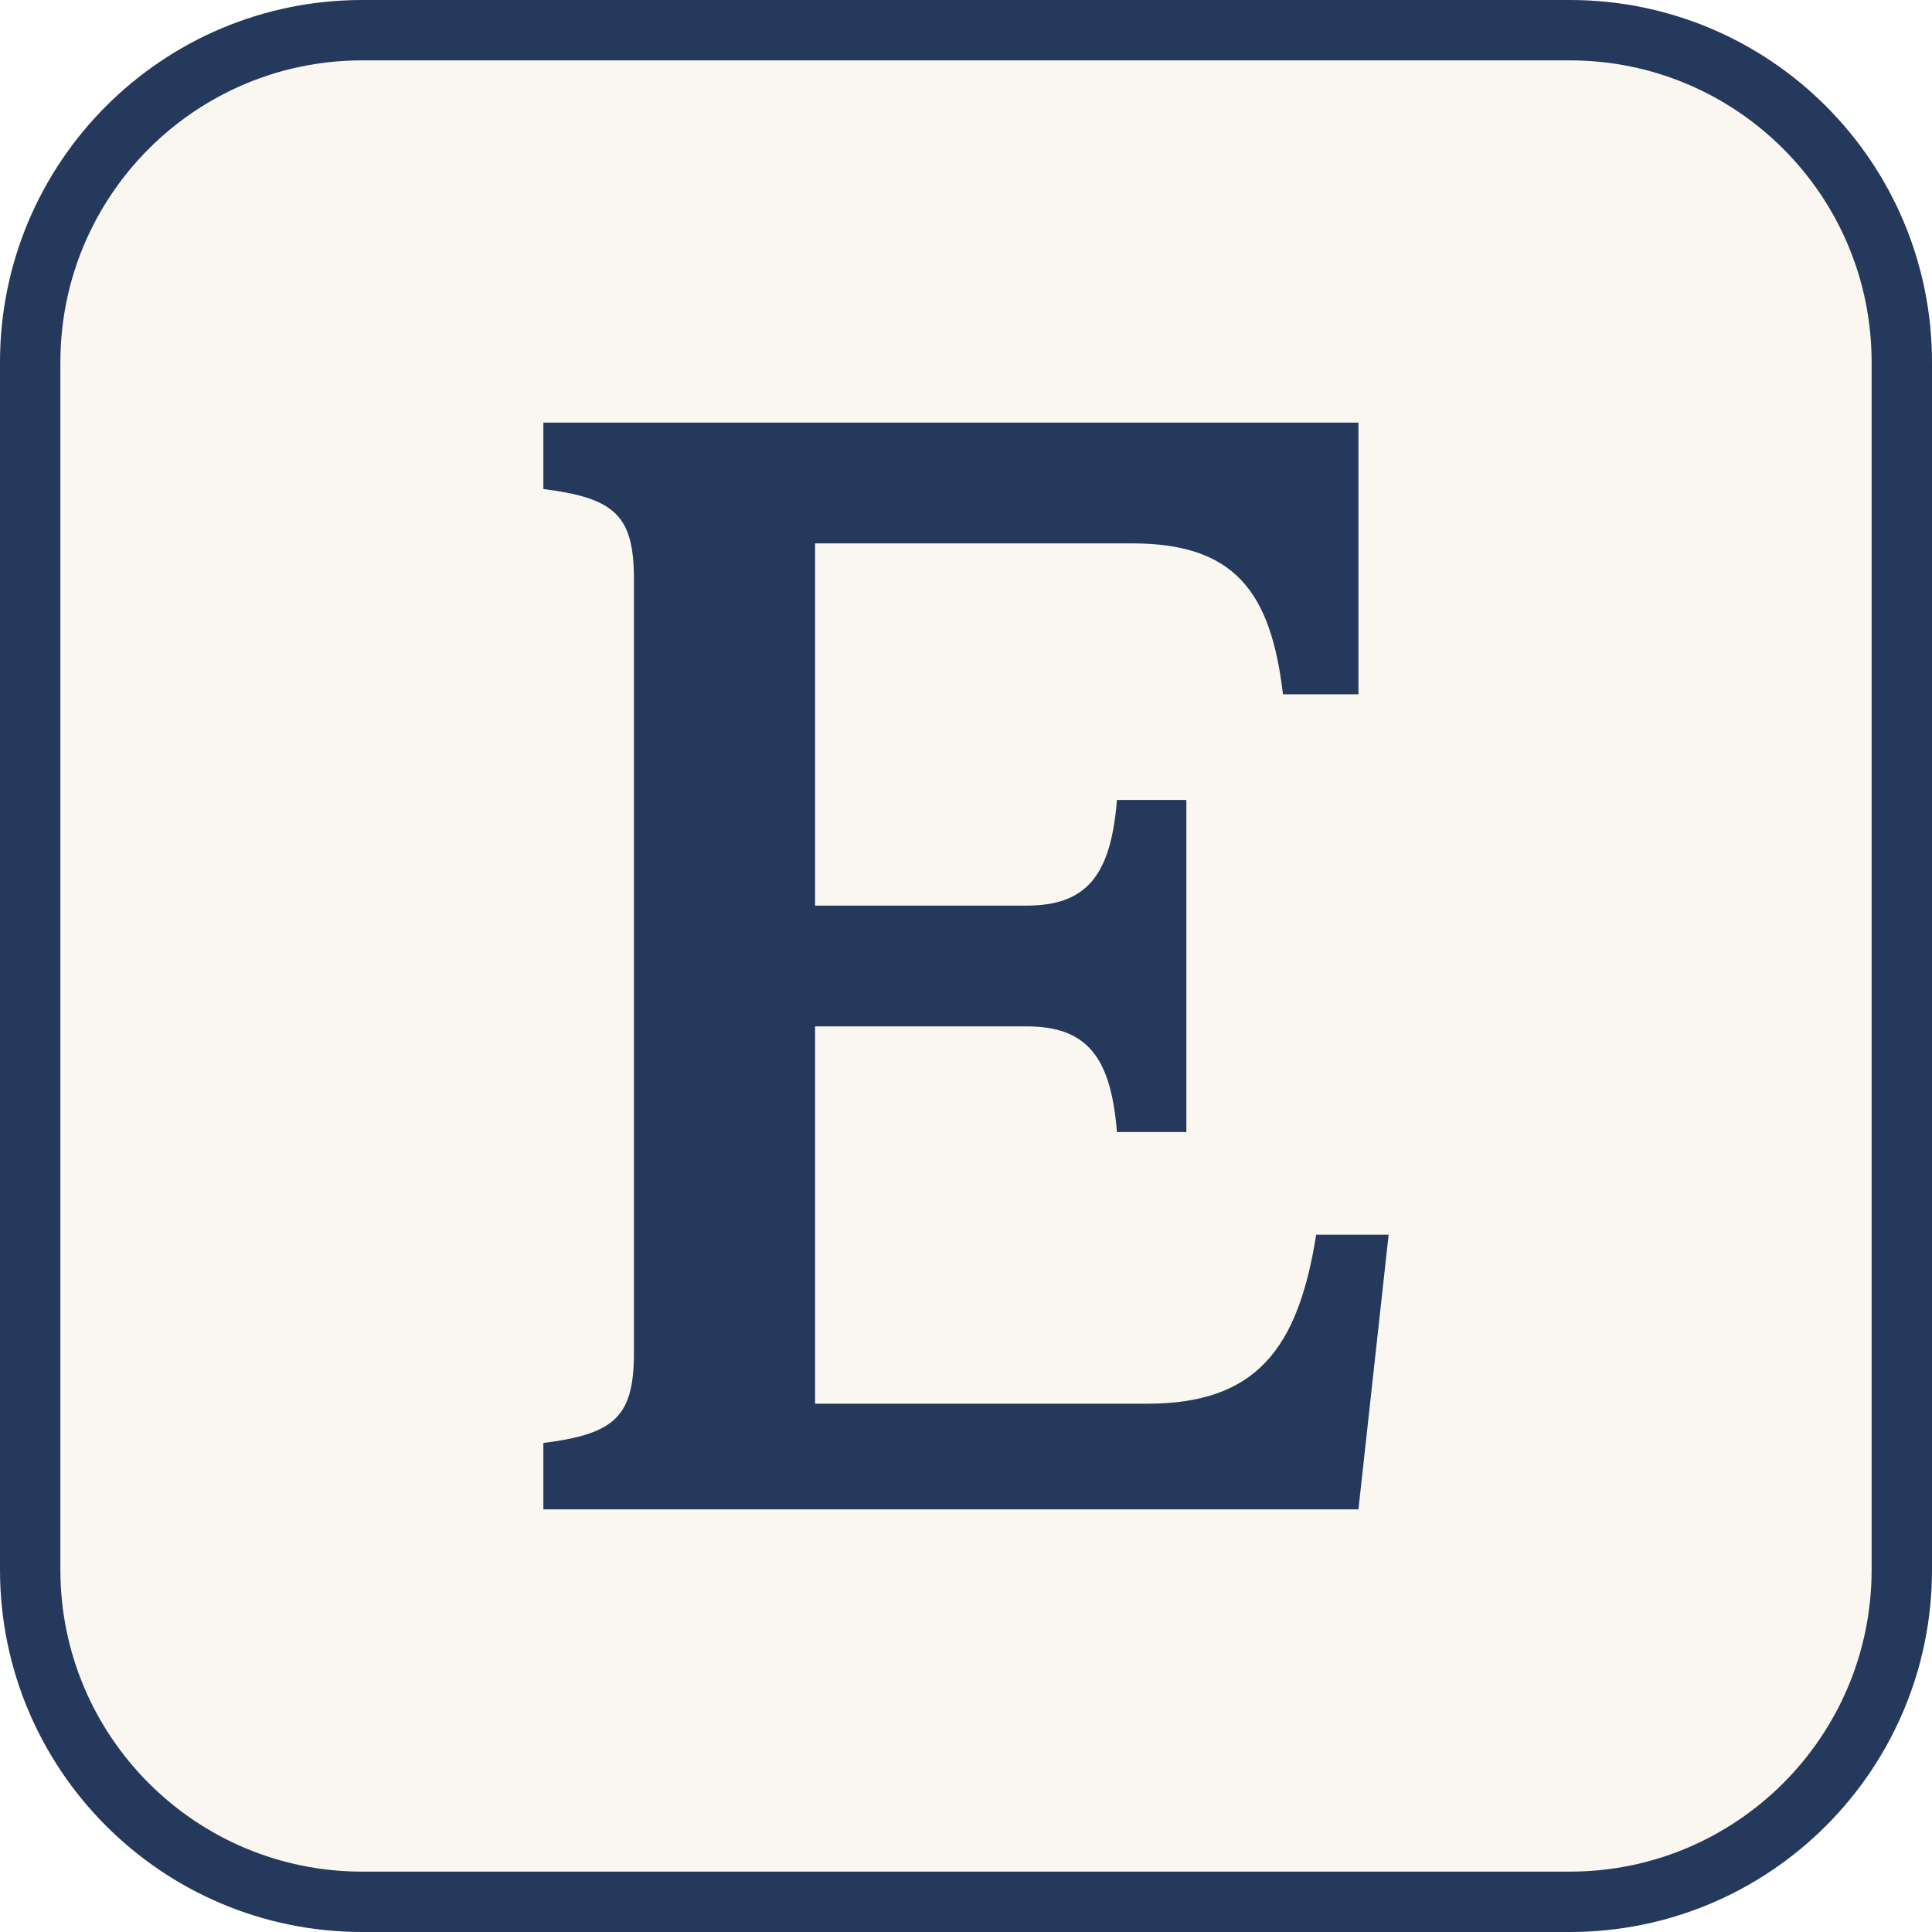
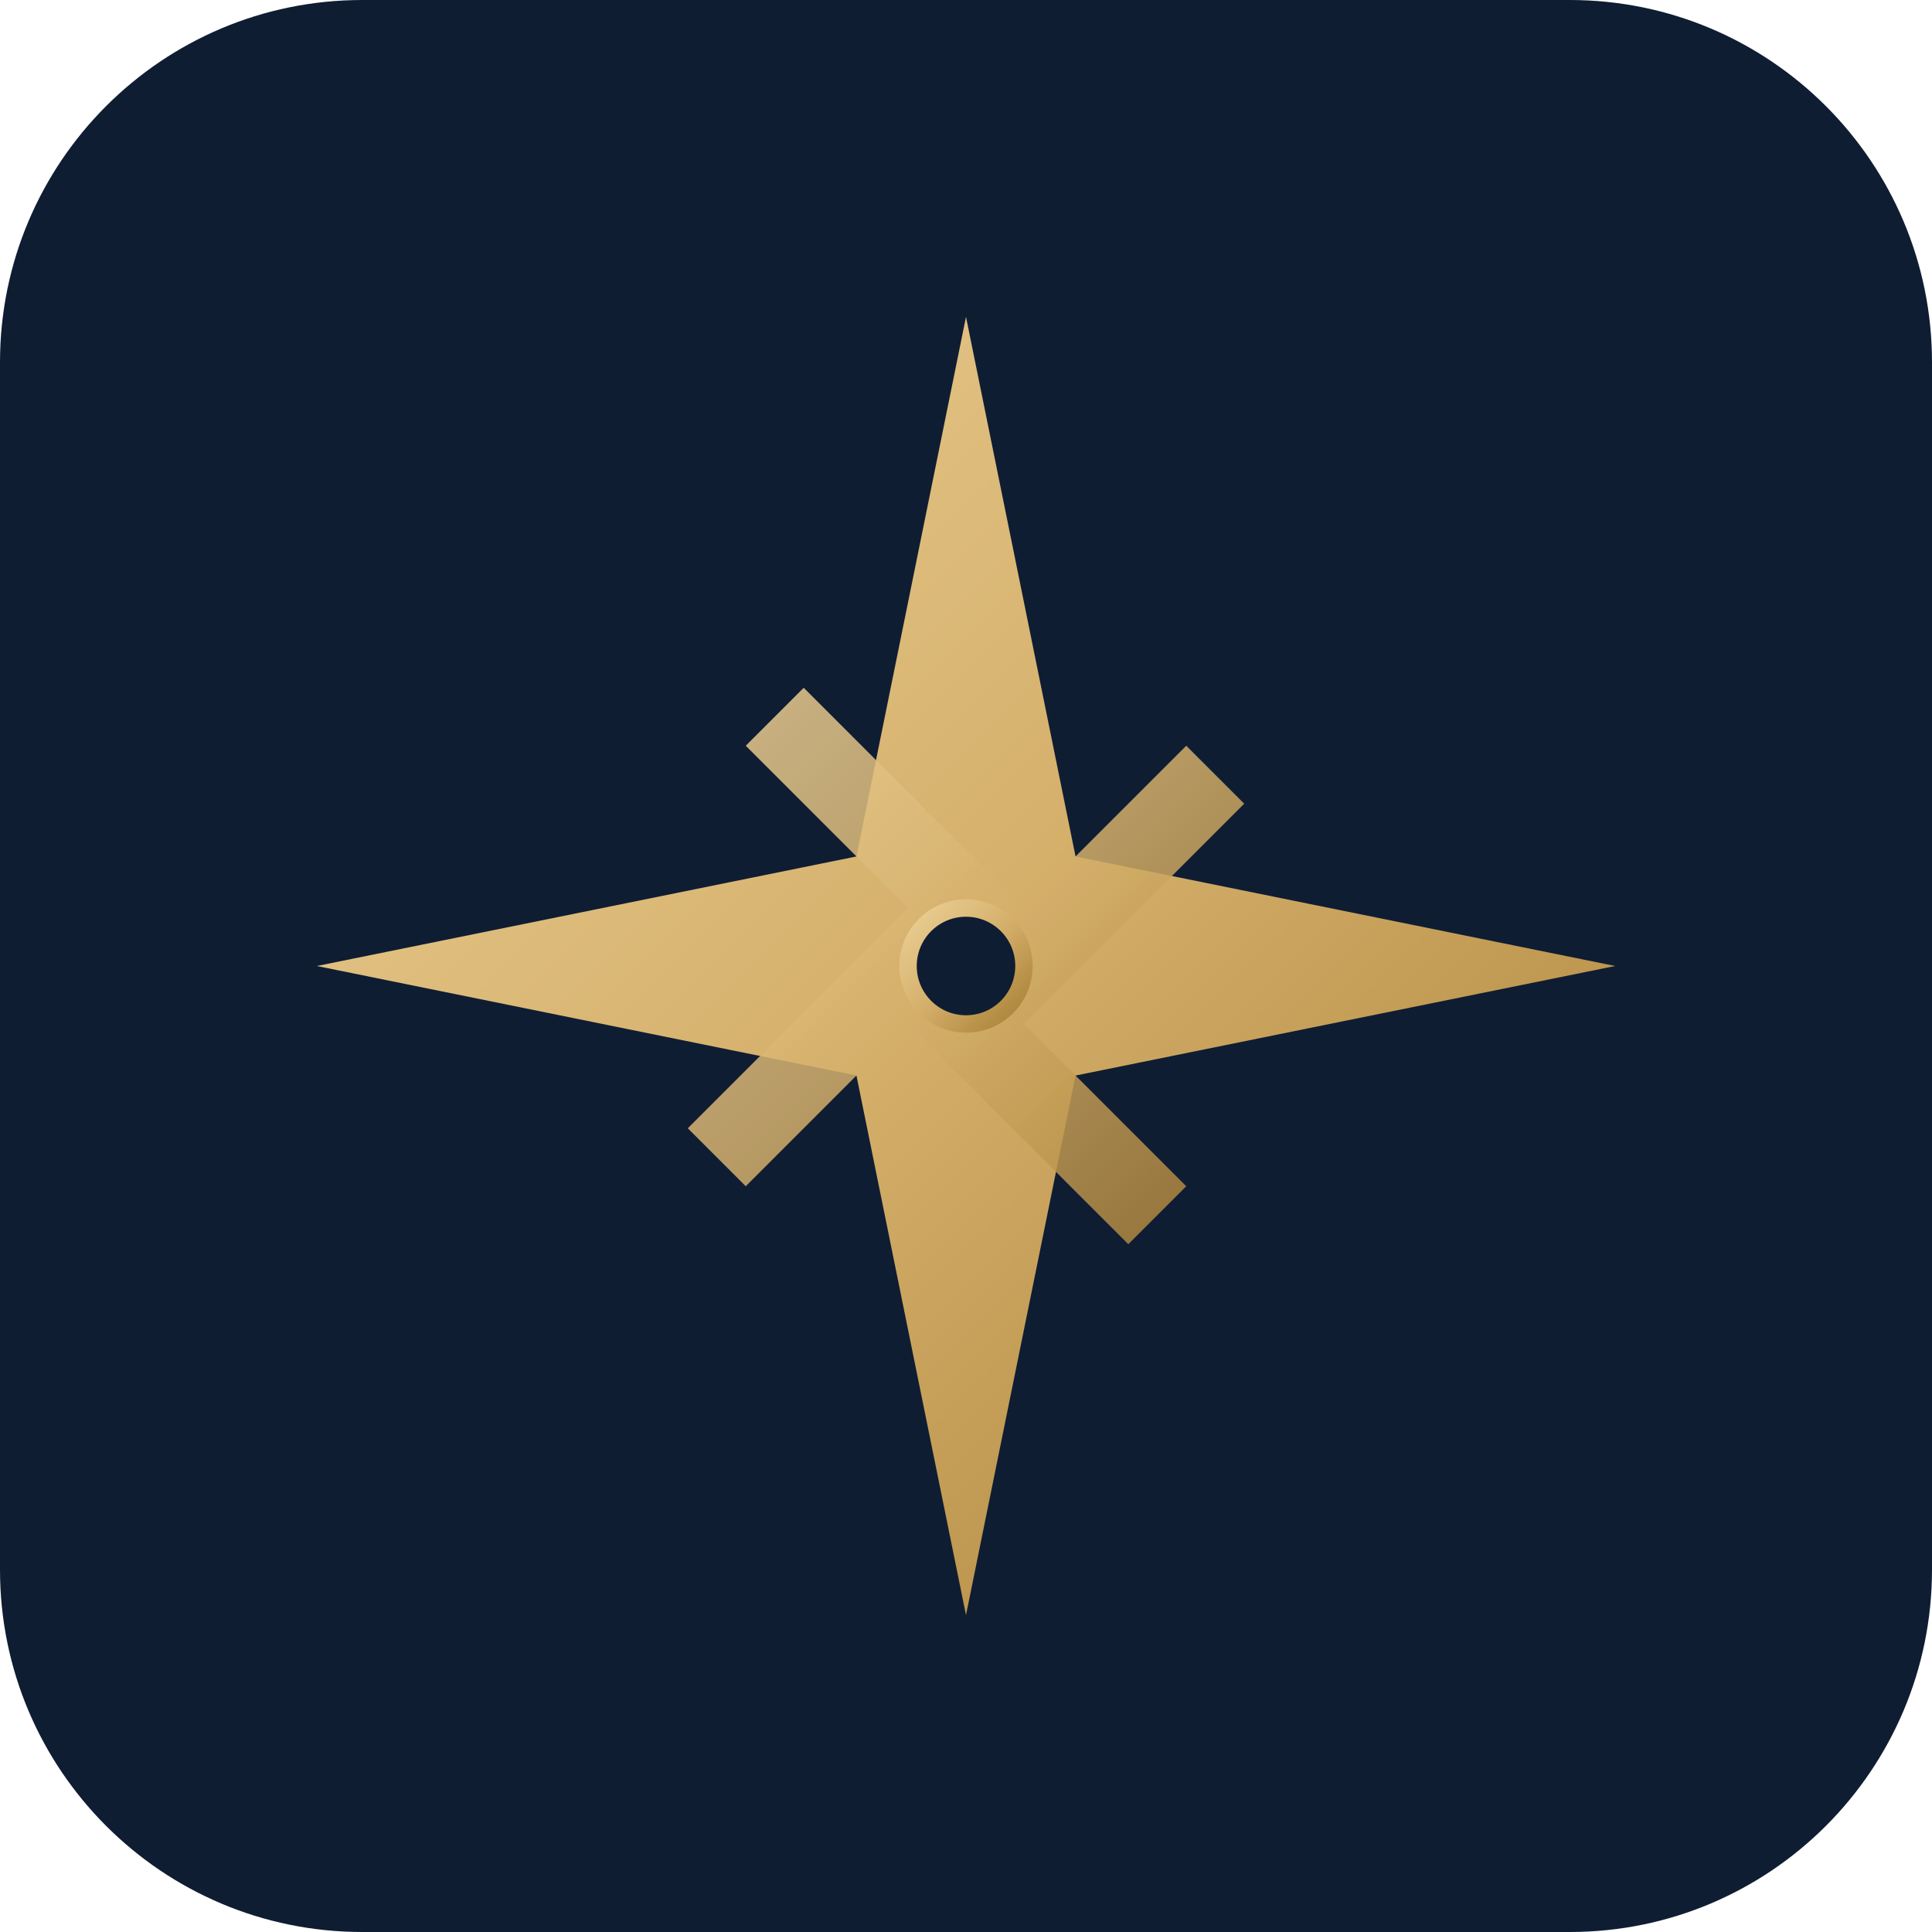
- <svg xmlns="http://www.w3.org/2000/svg" viewBox="0 0 64 64">
-   <style>.b{fill:#faf7f1}.f{fill:#24395c}.s{stroke:#24395c}@media (prefers-color-scheme:dark){.b{fill:#0f1d33}.f{fill:#f3ede2}.s{stroke:#f3ede2}}</style>
-   <rect class="b" width="64" height="64" rx="12" />
-   <rect class="s" x="1" y="1" width="62" height="62" rx="11" fill="none" stroke-width="2" />
-   <path class="f" d="M18 14h27v9h-2.5c-.4-3.4-1.6-5-5-5H27v12h7c2 0 2.8-1 3-3.5h2.3v11H37c-.2-2.5-1-3.5-3-3.5h-7v12.5h11c3.6 0 5-1.8 5.6-5.6H46L45 50H18v-2.2c2.4-.3 3-.9 3-3V19.2c0-2.1-.6-2.7-3-3z" />
+ <svg xmlns="http://www.w3.org/2000/svg" viewBox="0 0 64 64" width="64" height="64">
+   <rect width="64" height="64" rx="12" fill="#0f1d33" />
+   <g transform="translate(8.96,8.96) scale(0.192)">
+     <defs>
+       <linearGradient id="gold" x1="0" y1="0" x2="1" y2="1">
+         <stop offset="0" stop-color="#ecd096" />
+         <stop offset="0.5" stop-color="#d4af6a" />
+         <stop offset="1" stop-color="#a87f35" />
+       </linearGradient>
+     </defs>
+     <path fill="url(#gold)" d="M120 8 L138.9 101.1 L232 120 L138.9 138.9 L120 232 L101.1 138.9 L8 120 L101.1 101.1 Z" />
+     <path fill="url(#gold)" opacity="0.85" d="M120 120 L158 82 L168 92 L130 130 Z M120 120 L158 158 L148 168 L110 130 Z M120 120 L82 158 L72 148 L110 110 Z M120 120 L82 82 L92 72 L130 110 Z" />
+     <circle cx="120" cy="120" r="10" fill="#0f1d33" />
+     <circle cx="120" cy="120" r="10" fill="none" stroke="url(#gold)" stroke-width="3" />
+   </g>
</svg>
